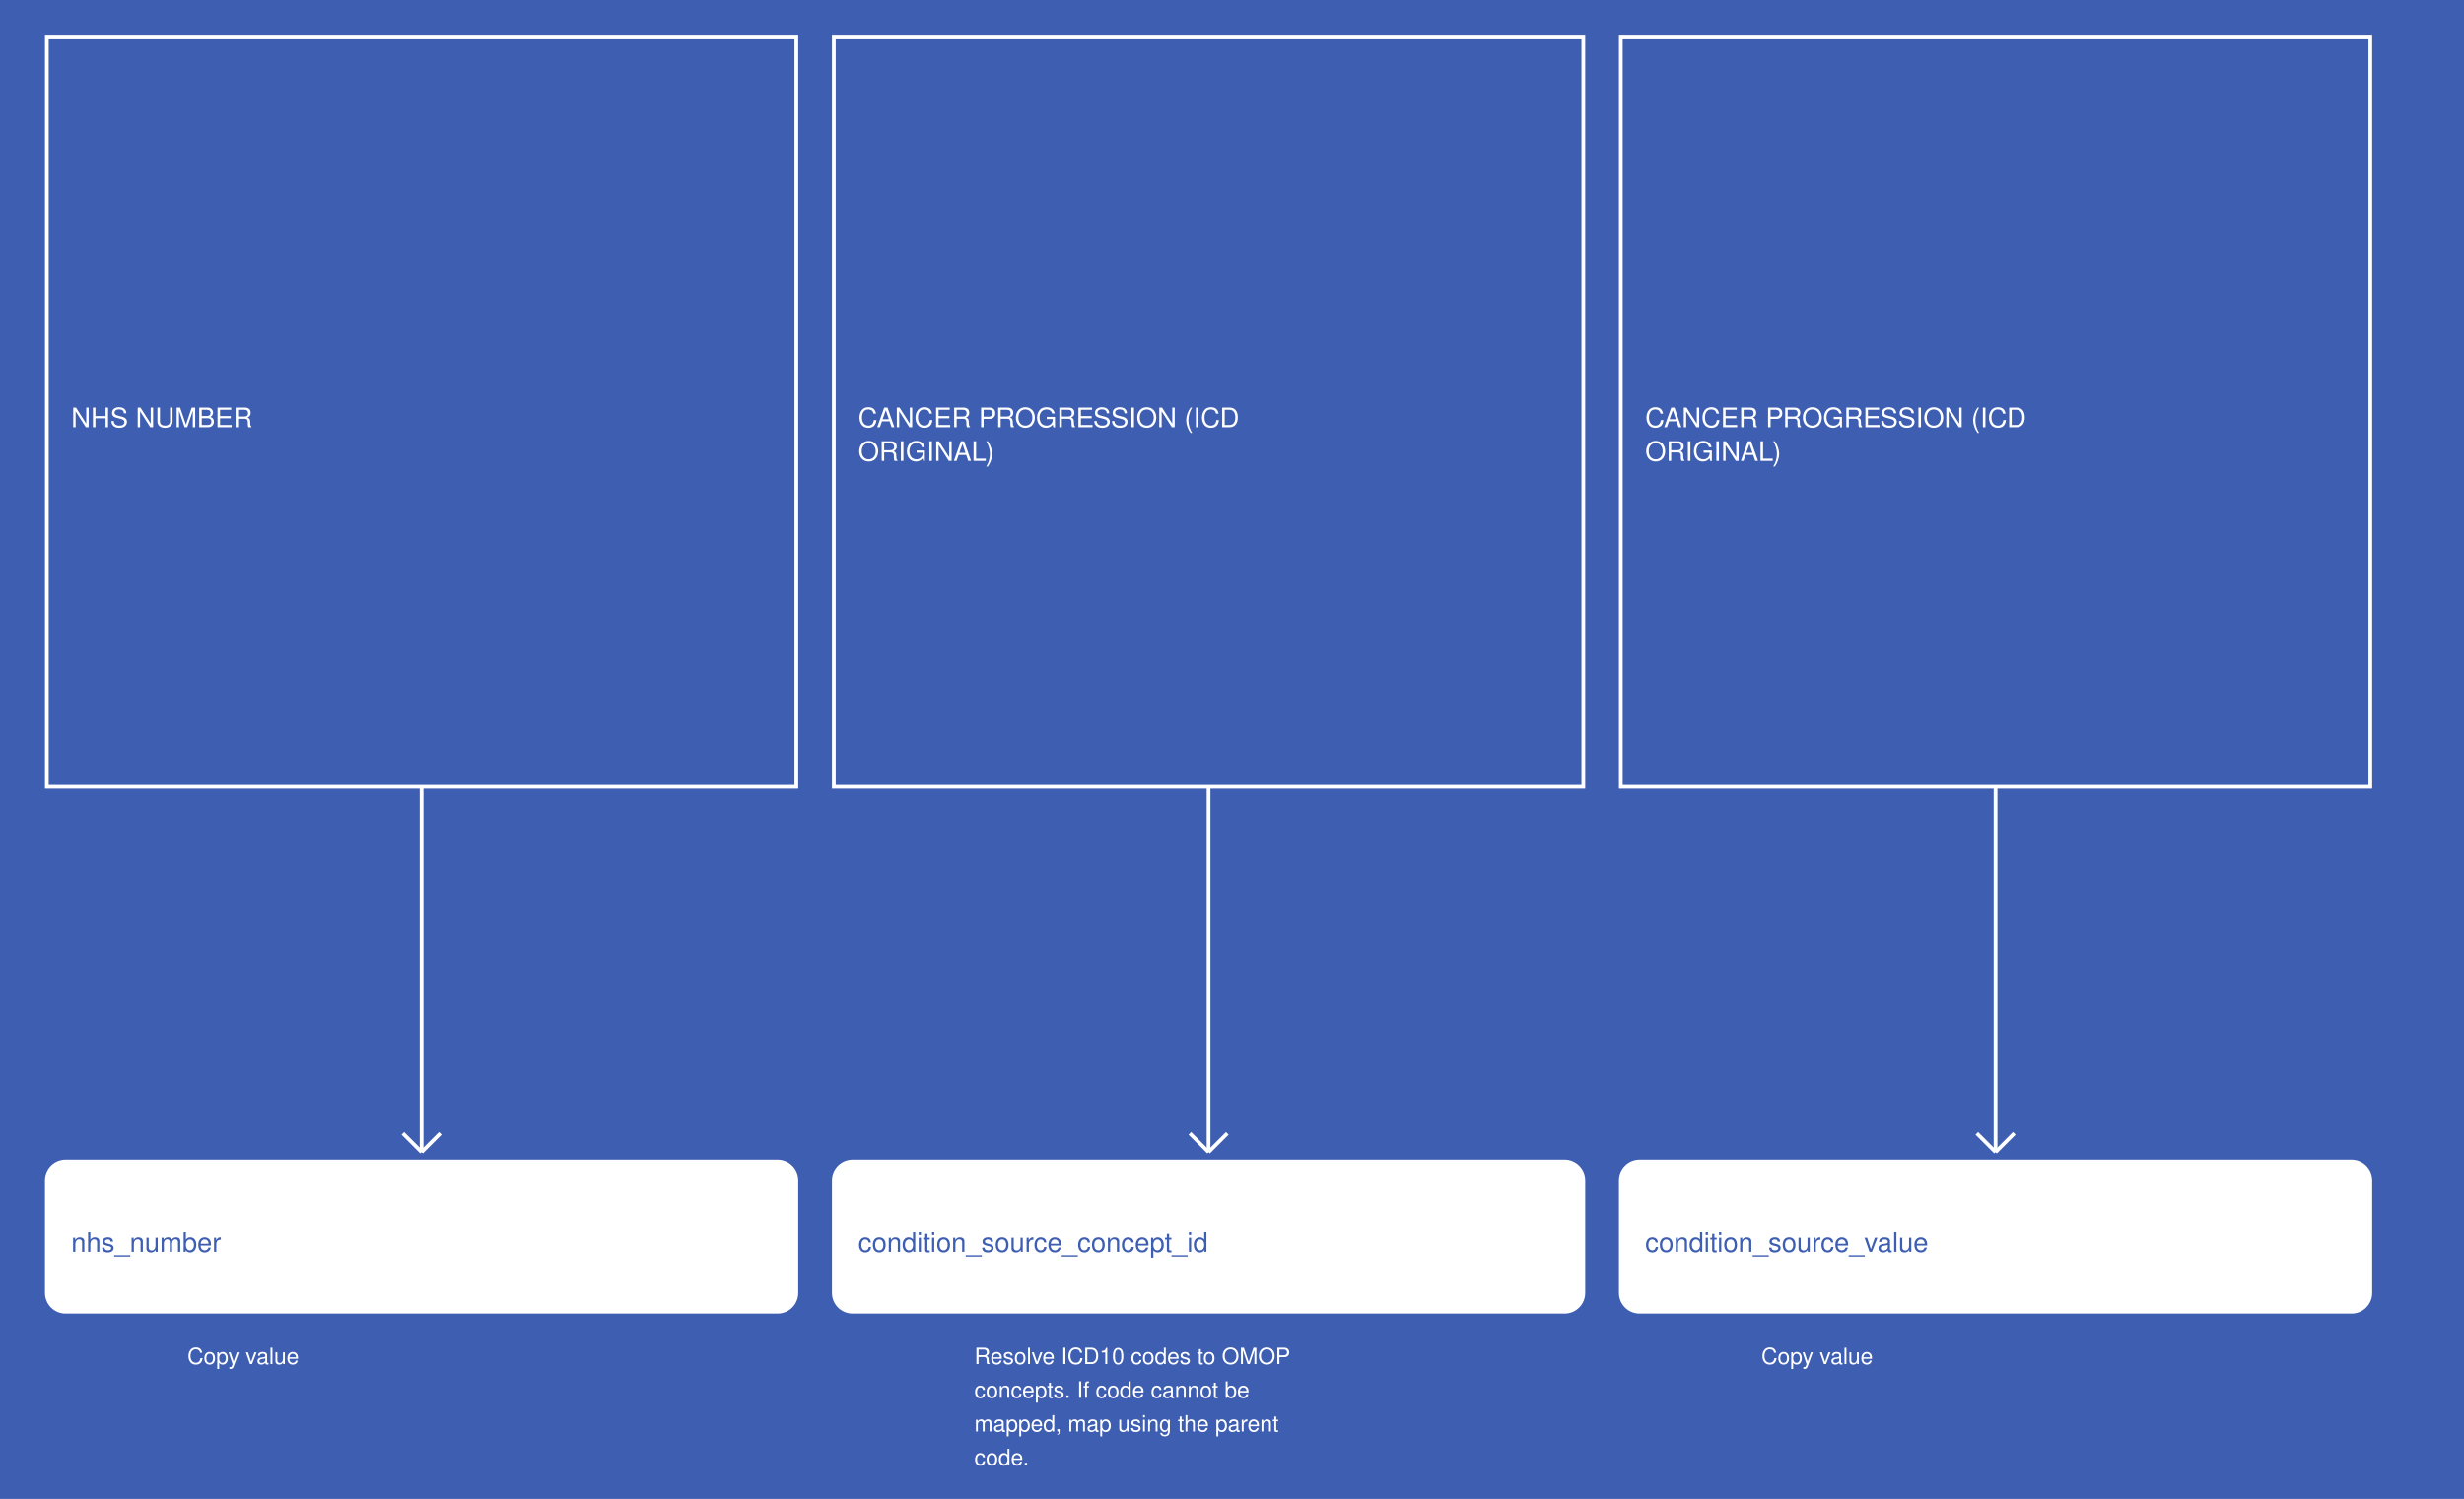
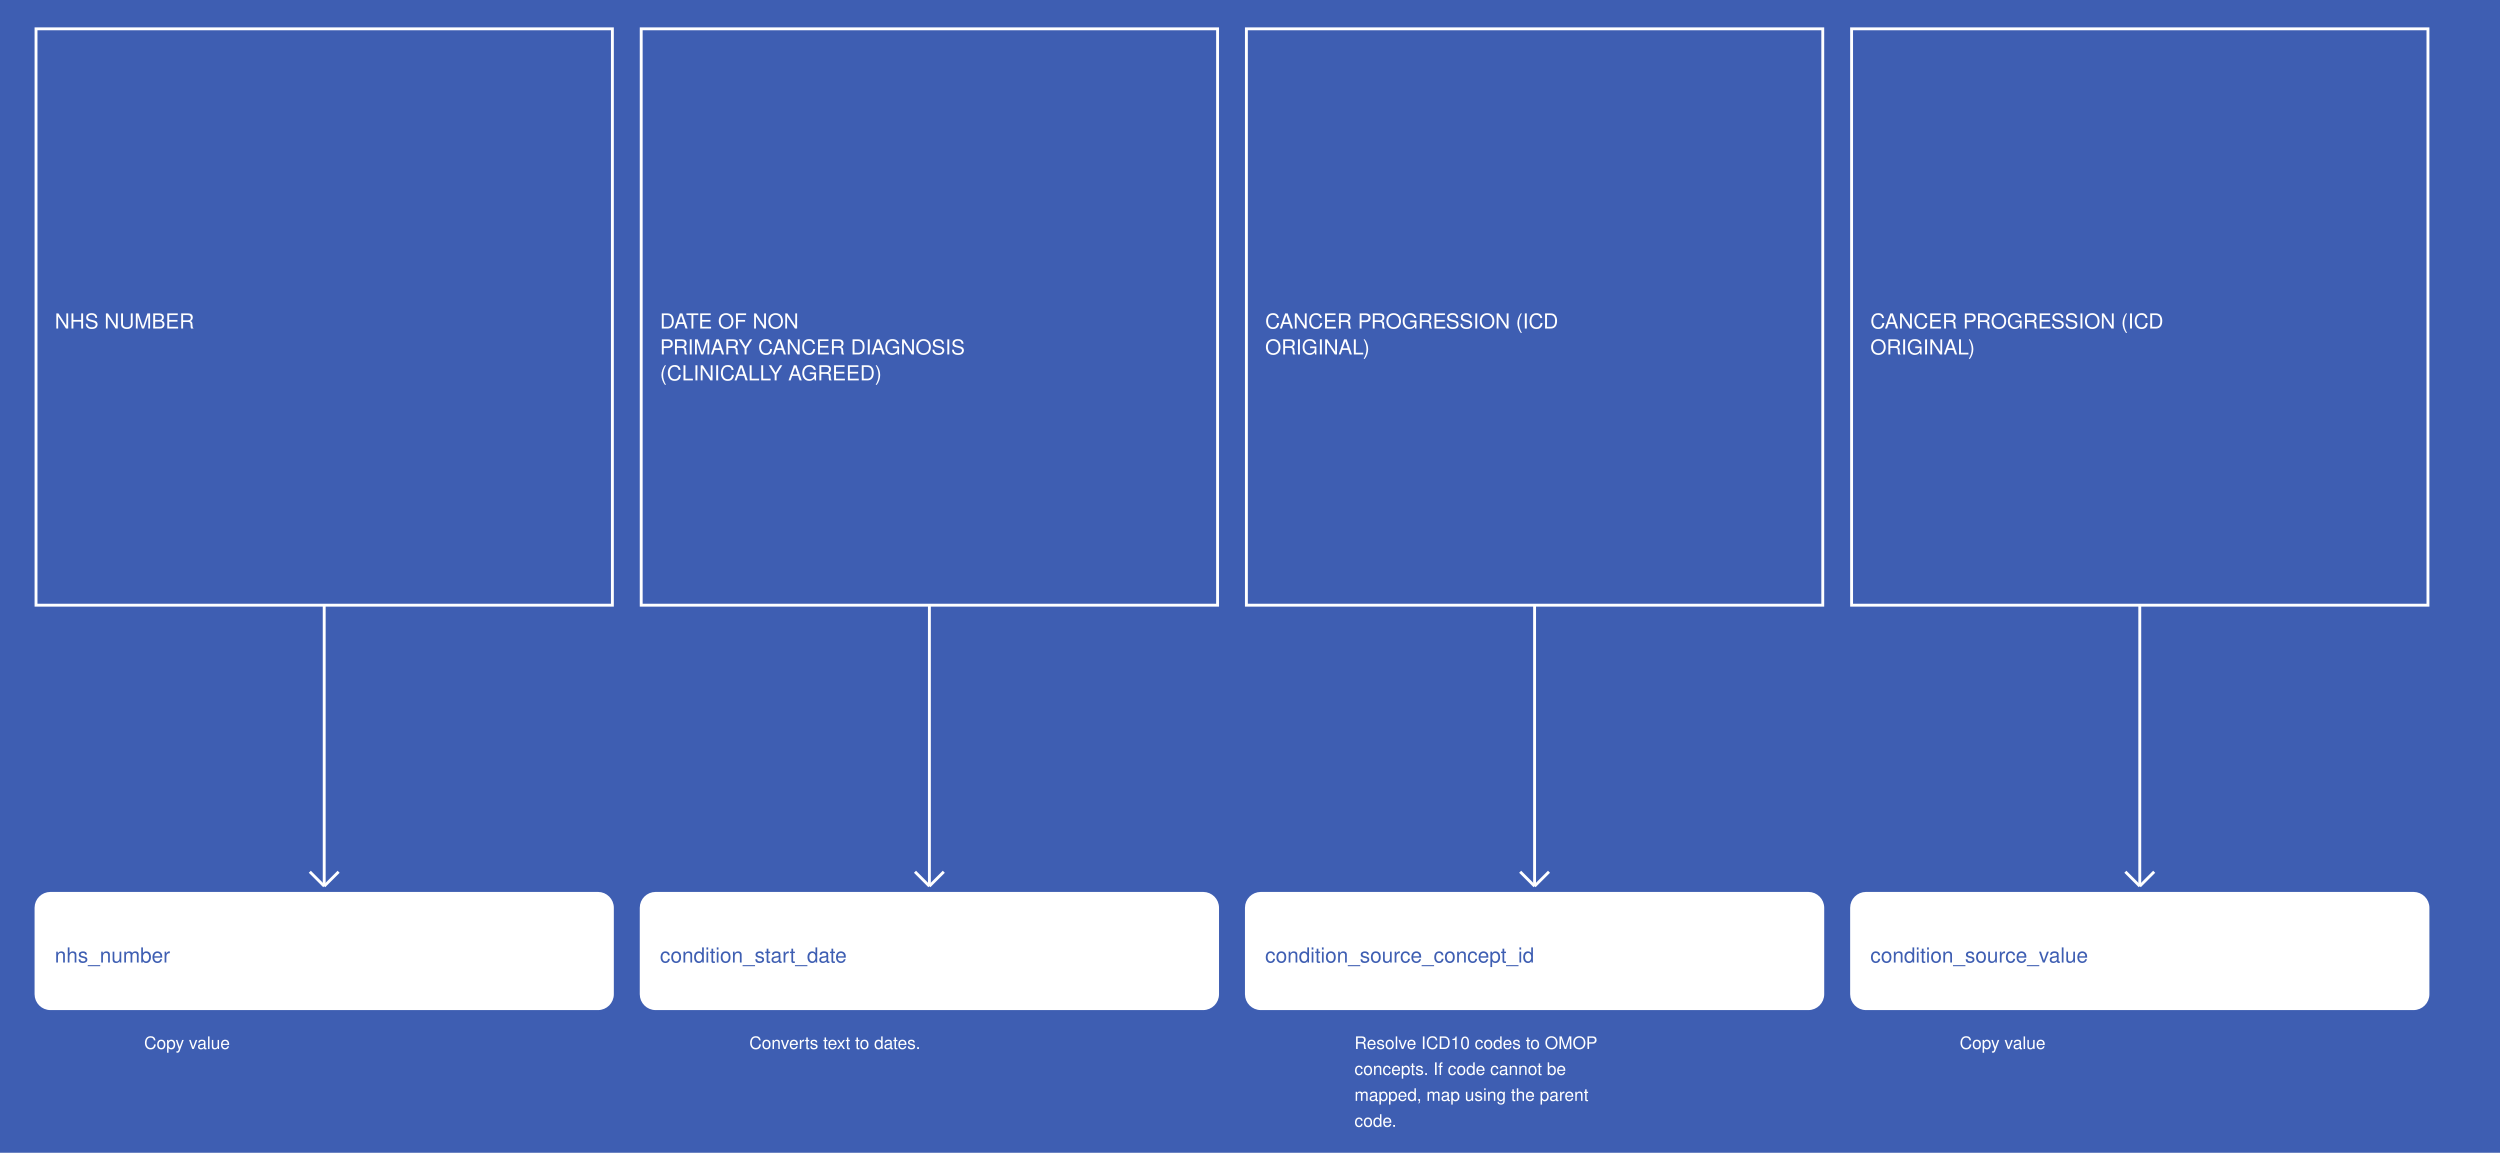
- <svg xmlns="http://www.w3.org/2000/svg" width="1315" height="800">
+ <svg xmlns="http://www.w3.org/2000/svg" width="1735" height="800">
  <rect width="100%" height="100%" fill="#3E5EB2" />
  <g>
    <rect x="25" y="20" width="400" height="400" fill="#3E5EB2" stroke="white" stroke-width="2" />
    <text x="38" y="228" fill="white" font-family="Helvetica" font-size="1.2em" text-anchor="start">NHS NUMBER</text>
  </g>
  <g>
    <line x1="225" y1="420" x2="225" y2="615" stroke="white" stroke-width="2" />
    <line x1="215" y1="605" x2="225" y2="615" stroke="white" stroke-width="2" />
    <line x1="235" y1="605" x2="225" y2="615" stroke="white" stroke-width="2" />
    <text x="100" y="728" fill="white" font-size="1em" font-family="Helvetica">Copy value</text>
  </g>
  <g>
    <rect x="25" y="620" width="400" height="80" fill="white" stroke="white" stroke-width="2" rx="10" />
    <text x="38" y="668" fill="#3E5EB2" font-family="Helvetica" font-size="1.2em" text-anchor="start">nhs_number</text>
  </g>
  <g>
    <rect x="445" y="20" width="400" height="400" fill="#3E5EB2" stroke="white" stroke-width="2" />
-     <text x="458" y="228" fill="white" font-family="Helvetica" font-size="1.2em" text-anchor="start">CANCER PROGRESSION (ICD</text>
-     <text x="458" y="246" fill="white" font-family="Helvetica" font-size="1.2em" text-anchor="start">ORIGINAL)</text>
+     <text x="458" y="228" fill="white" font-family="Helvetica" font-size="1.2em" text-anchor="start">DATE OF NON</text>
+     <text x="458" y="246" fill="white" font-family="Helvetica" font-size="1.2em" text-anchor="start">PRIMARY CANCER DIAGNOSIS</text>
+     <text x="458" y="264" fill="white" font-family="Helvetica" font-size="1.2em" text-anchor="start">(CLINICALLY AGREED)</text>
  </g>
  <g>
    <line x1="645" y1="420" x2="645" y2="615" stroke="white" stroke-width="2" />
    <line x1="635" y1="605" x2="645" y2="615" stroke="white" stroke-width="2" />
    <line x1="655" y1="605" x2="645" y2="615" stroke="white" stroke-width="2" />
-     <text x="520" y="728" fill="white" font-size="1em" font-family="Helvetica">Resolve ICD10 codes to OMOP</text>
-     <text x="520" y="746" fill="white" font-size="1em" font-family="Helvetica">concepts. If code cannot be</text>
-     <text x="520" y="764" fill="white" font-size="1em" font-family="Helvetica">mapped, map using the parent</text>
-     <text x="520" y="782" fill="white" font-size="1em" font-family="Helvetica">code.</text>
+     <text x="520" y="728" fill="white" font-size="1em" font-family="Helvetica">Converts text to dates.</text>
  </g>
  <g>
    <rect x="445" y="620" width="400" height="80" fill="white" stroke="white" stroke-width="2" rx="10" />
-     <text x="458" y="668" fill="#3E5EB2" font-family="Helvetica" font-size="1.2em" text-anchor="start">condition_source_concept_id</text>
+     <text x="458" y="668" fill="#3E5EB2" font-family="Helvetica" font-size="1.2em" text-anchor="start">condition_start_date</text>
  </g>
  <g>
    <rect x="865" y="20" width="400" height="400" fill="#3E5EB2" stroke="white" stroke-width="2" />
    <text x="878" y="228" fill="white" font-family="Helvetica" font-size="1.2em" text-anchor="start">CANCER PROGRESSION (ICD</text>
    <text x="878" y="246" fill="white" font-family="Helvetica" font-size="1.2em" text-anchor="start">ORIGINAL)</text>
  </g>
  <g>
    <line x1="1065" y1="420" x2="1065" y2="615" stroke="white" stroke-width="2" />
    <line x1="1055" y1="605" x2="1065" y2="615" stroke="white" stroke-width="2" />
    <line x1="1075" y1="605" x2="1065" y2="615" stroke="white" stroke-width="2" />
-     <text x="940" y="728" fill="white" font-size="1em" font-family="Helvetica">Copy value</text>
+     <text x="940" y="728" fill="white" font-size="1em" font-family="Helvetica">Resolve ICD10 codes to OMOP</text>
+     <text x="940" y="746" fill="white" font-size="1em" font-family="Helvetica">concepts. If code cannot be</text>
+     <text x="940" y="764" fill="white" font-size="1em" font-family="Helvetica">mapped, map using the parent</text>
+     <text x="940" y="782" fill="white" font-size="1em" font-family="Helvetica">code.</text>
  </g>
  <g>
    <rect x="865" y="620" width="400" height="80" fill="white" stroke="white" stroke-width="2" rx="10" />
-     <text x="878" y="668" fill="#3E5EB2" font-family="Helvetica" font-size="1.2em" text-anchor="start">condition_source_value</text>
+     <text x="878" y="668" fill="#3E5EB2" font-family="Helvetica" font-size="1.2em" text-anchor="start">condition_source_concept_id</text>
+   </g>
+   <g>
+     <rect x="1285" y="20" width="400" height="400" fill="#3E5EB2" stroke="white" stroke-width="2" />
+     <text x="1298" y="228" fill="white" font-family="Helvetica" font-size="1.2em" text-anchor="start">CANCER PROGRESSION (ICD</text>
+     <text x="1298" y="246" fill="white" font-family="Helvetica" font-size="1.2em" text-anchor="start">ORIGINAL)</text>
+   </g>
+   <g>
+     <line x1="1485" y1="420" x2="1485" y2="615" stroke="white" stroke-width="2" />
+     <line x1="1475" y1="605" x2="1485" y2="615" stroke="white" stroke-width="2" />
+     <line x1="1495" y1="605" x2="1485" y2="615" stroke="white" stroke-width="2" />
+     <text x="1360" y="728" fill="white" font-size="1em" font-family="Helvetica">Copy value</text>
+   </g>
+   <g>
+     <rect x="1285" y="620" width="400" height="80" fill="white" stroke="white" stroke-width="2" rx="10" />
+     <text x="1298" y="668" fill="#3E5EB2" font-family="Helvetica" font-size="1.2em" text-anchor="start">condition_source_value</text>
  </g>
</svg>
